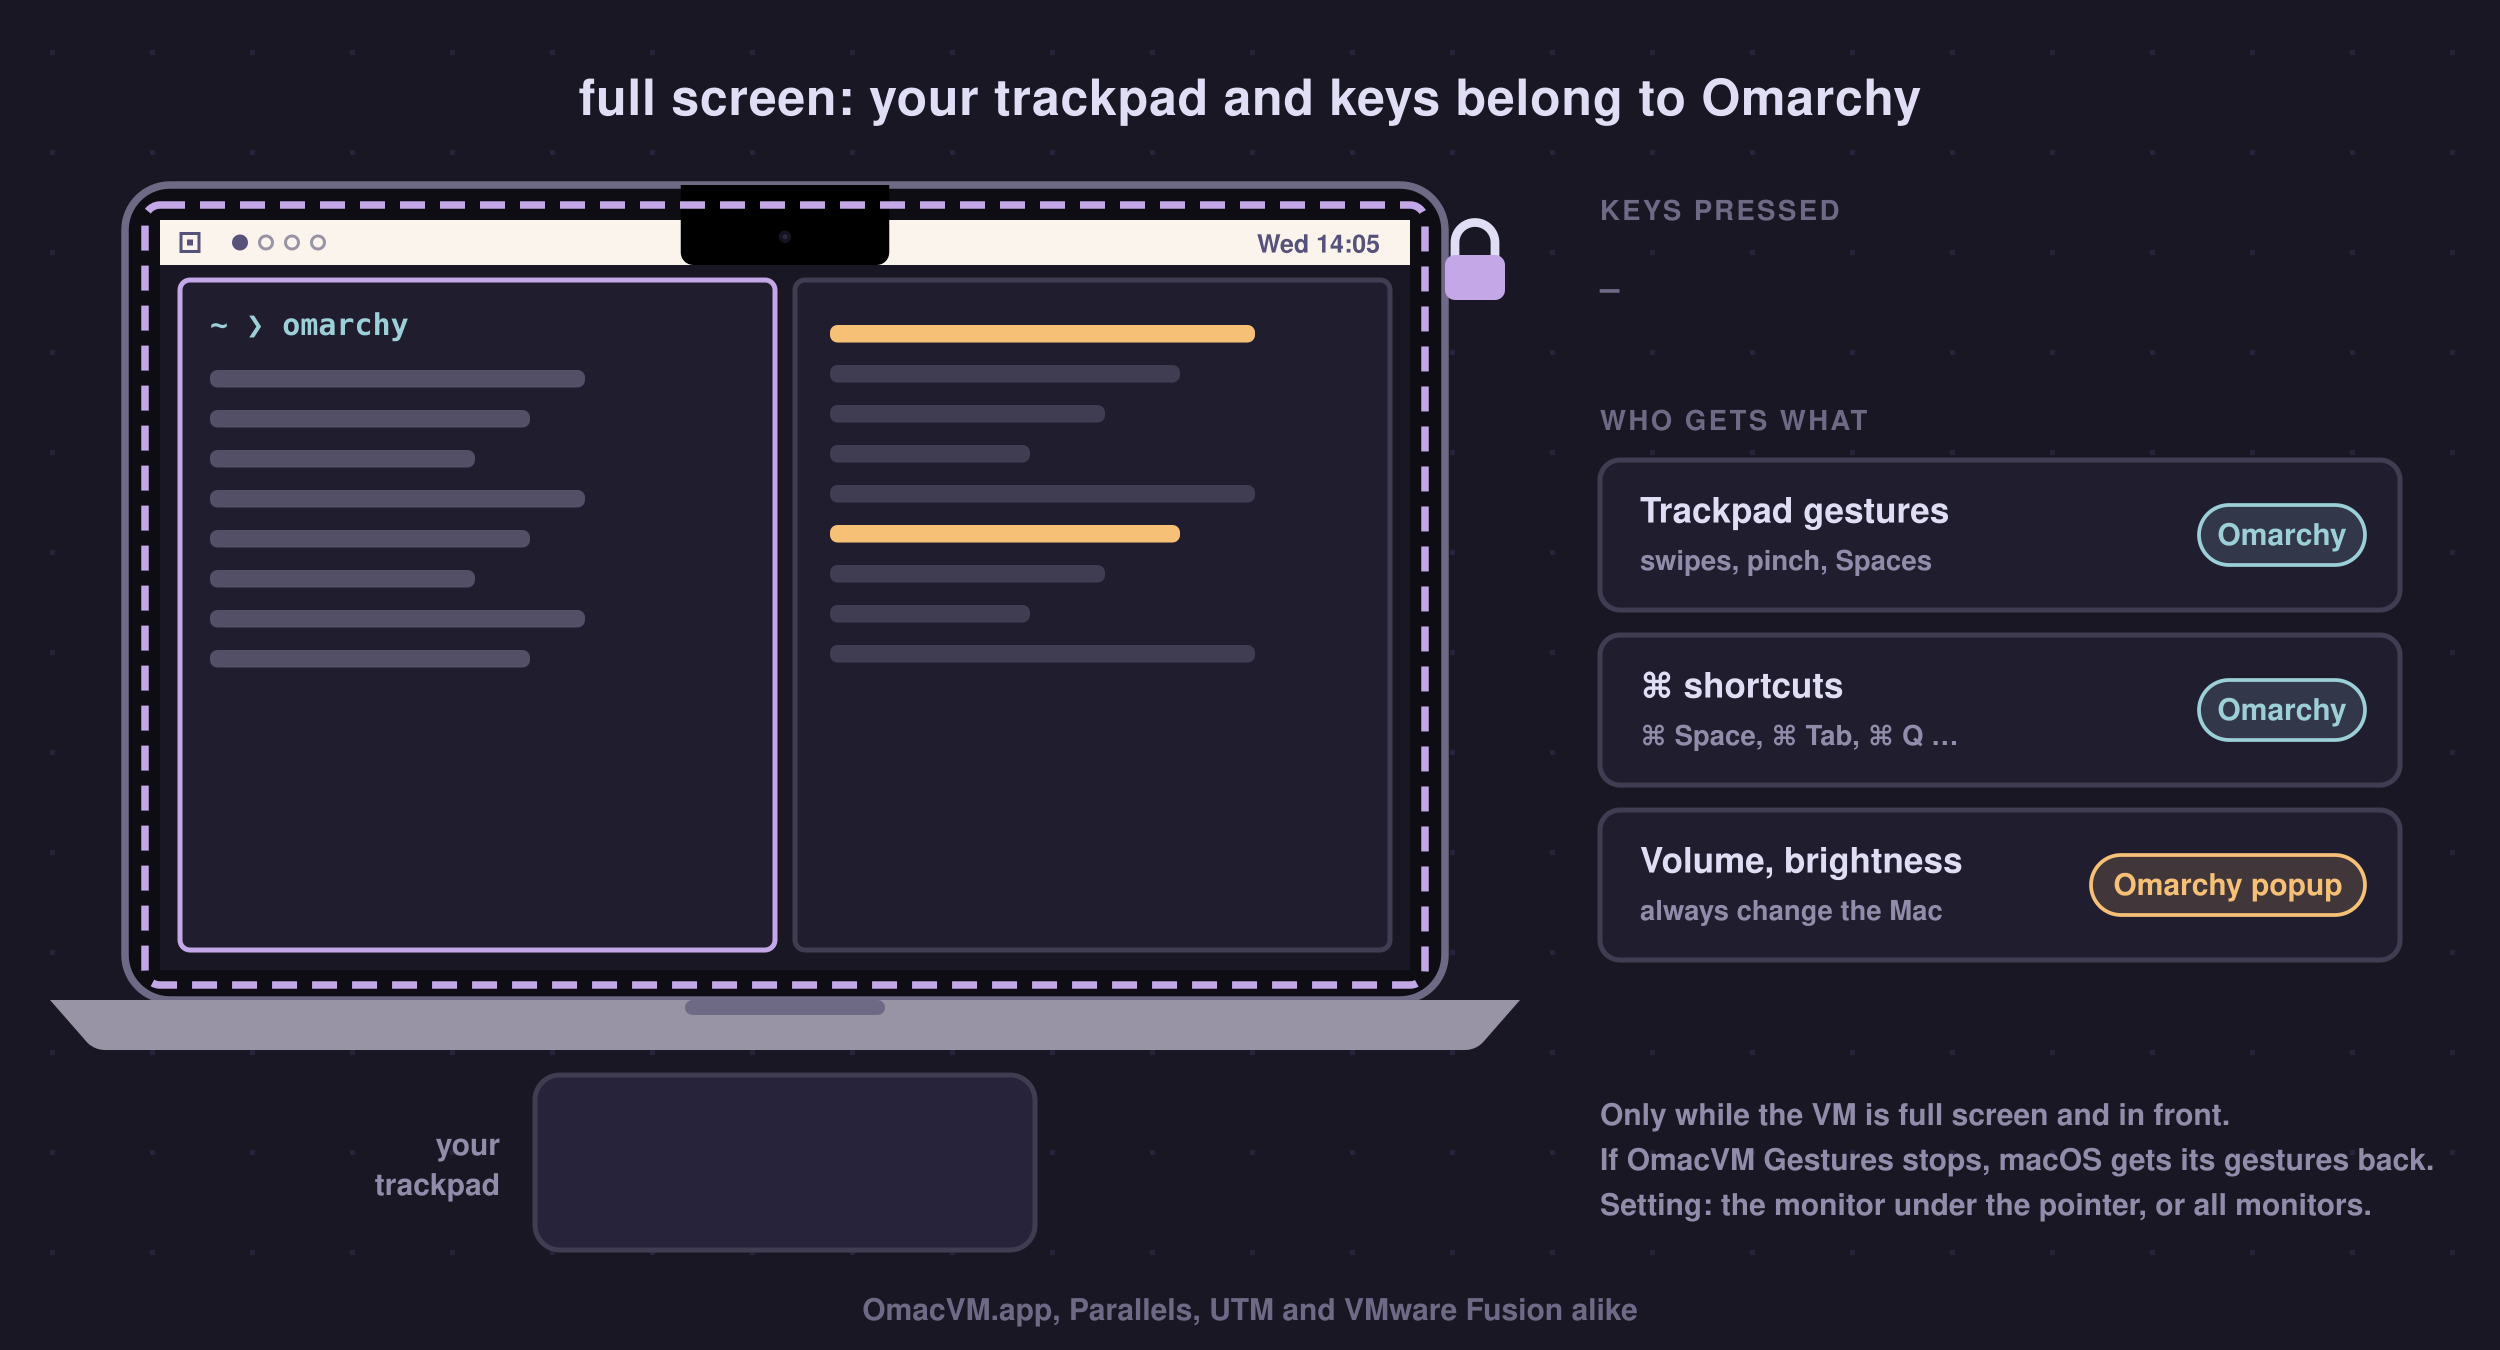
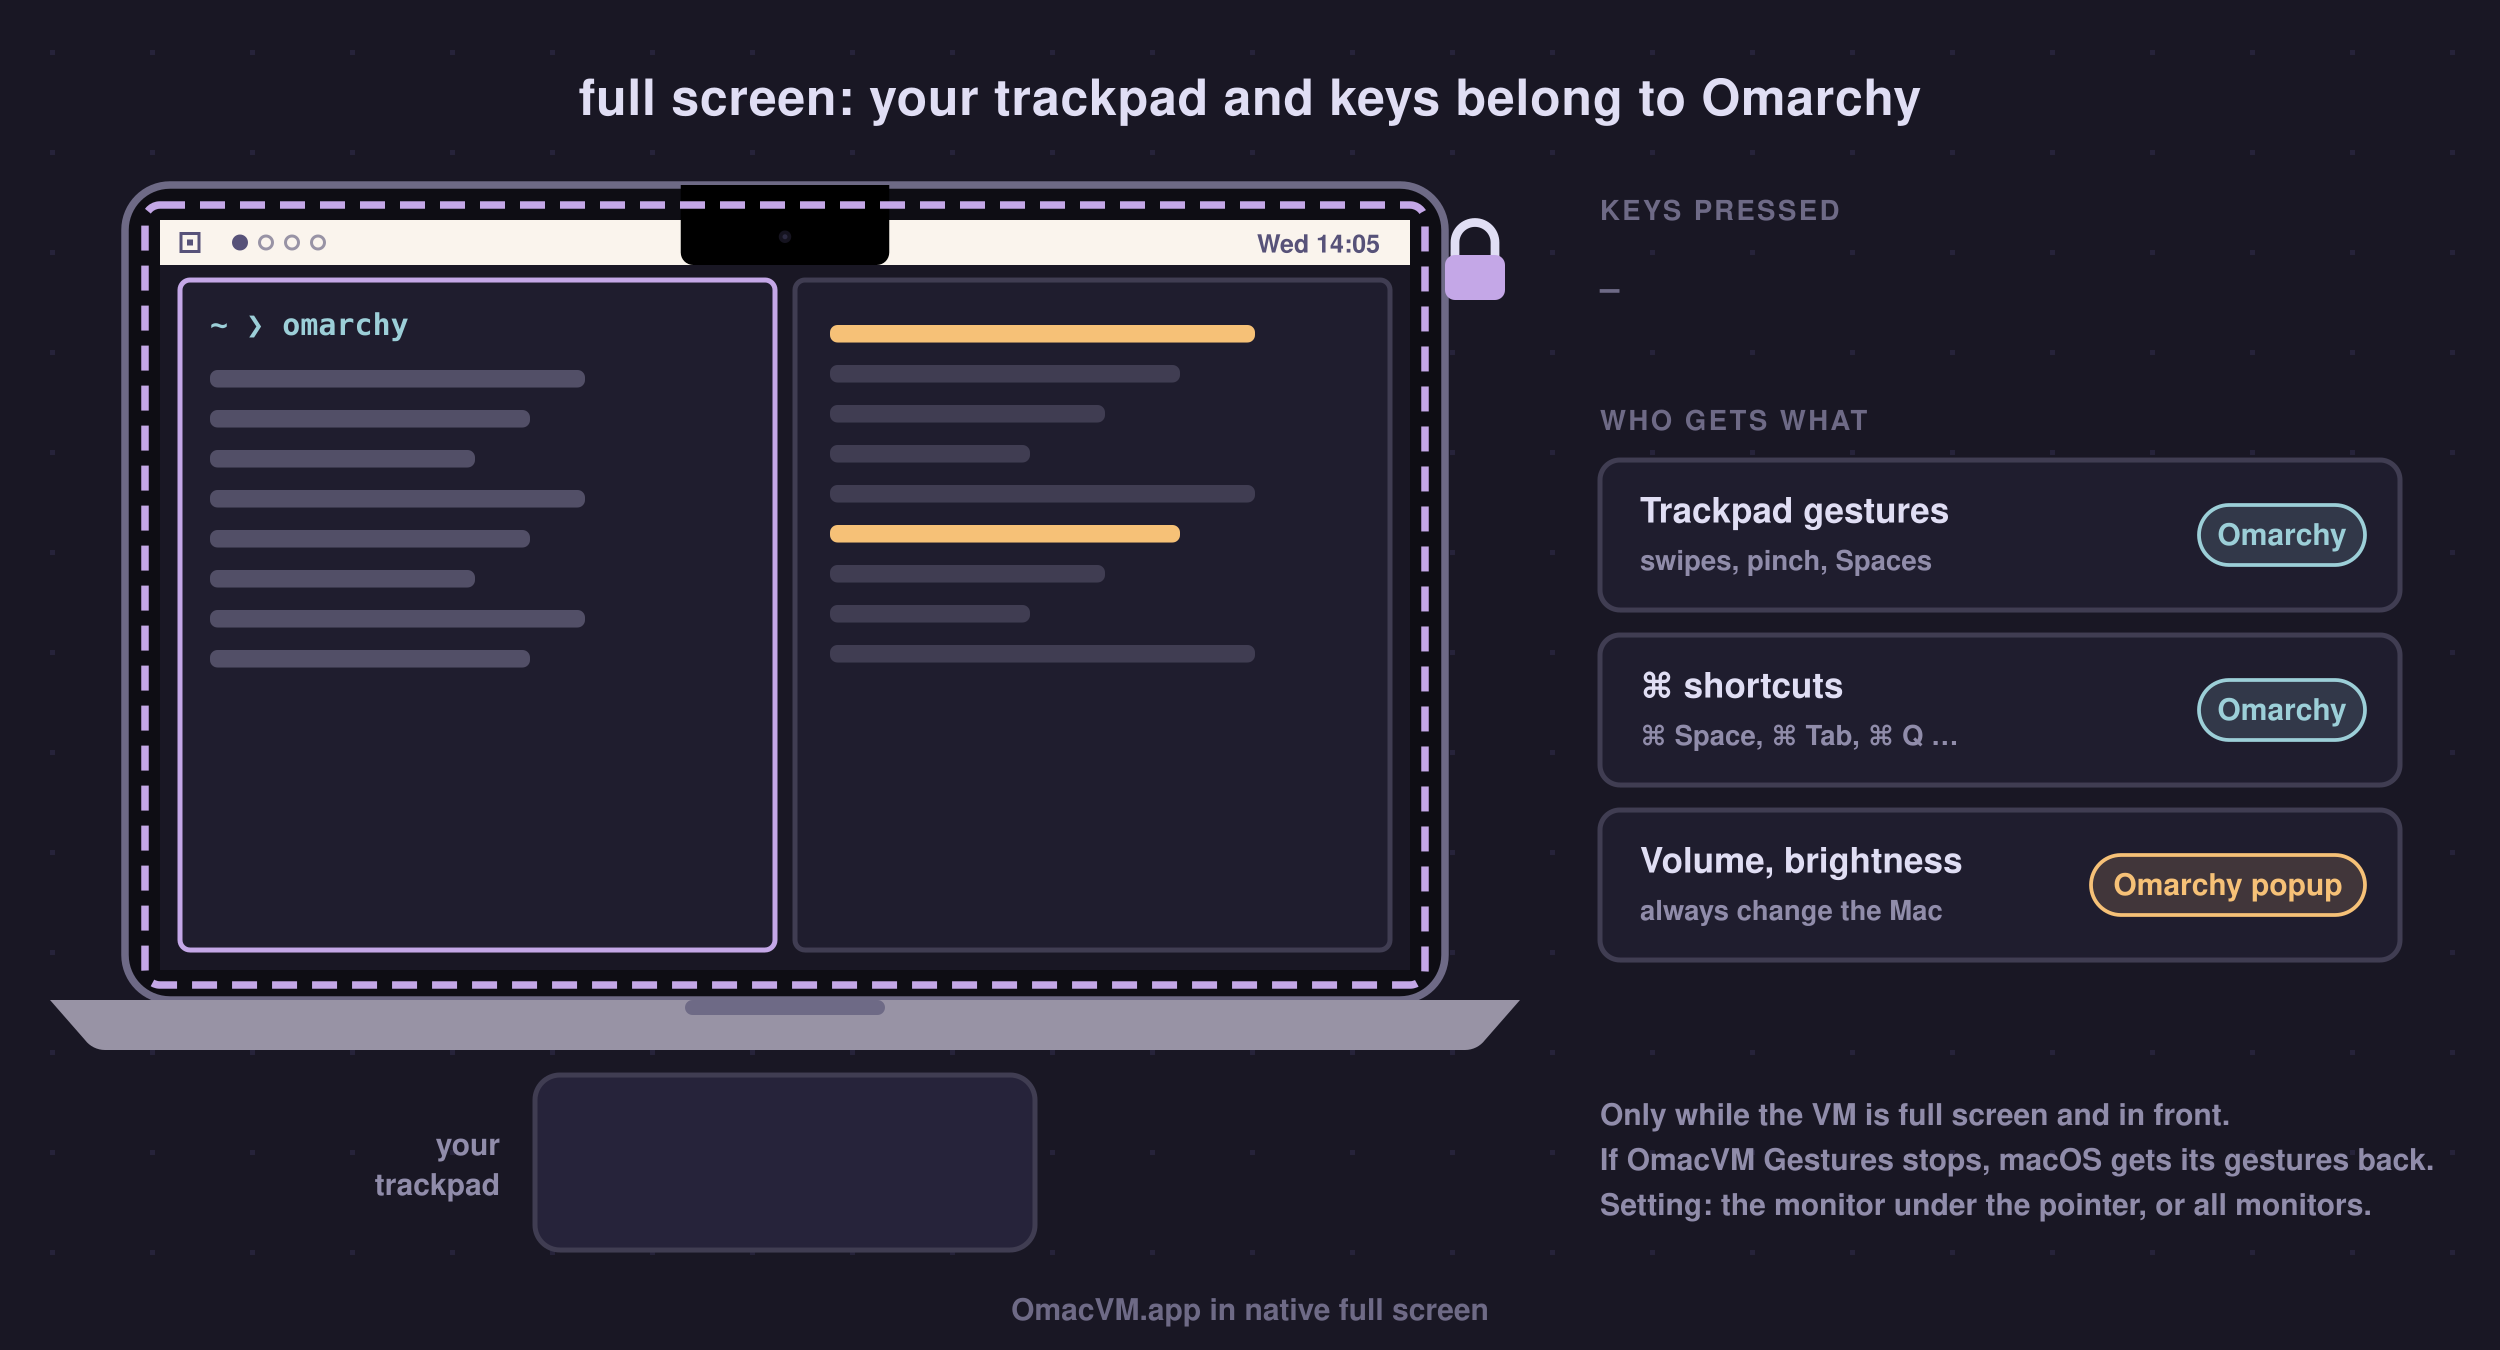
<svg xmlns="http://www.w3.org/2000/svg" viewBox="0 0 1000 540" width="1000" height="540" role="img" aria-labelledby="t d">
  <defs>
    <pattern id="dots" width="40" height="40" patternUnits="userSpaceOnUse">
      <rect x="20" y="20" width="2" height="2" fill="#26233a" />
    </pattern>
  </defs>
  <rect width="1000" height="540" fill="#191724" />
  <rect width="1000" height="540" fill="url(#dots)" />
  <g opacity="1">
    <animate attributeName="opacity" dur="15.0s" repeatCount="indefinite" keyTimes="0;0.28;0.293;1" values="1;1;0;0" />
    <text x="500" y="46" font-family="-apple-system, BlinkMacSystemFont, 'Segoe UI', Helvetica, Arial, sans-serif" font-size="20" font-weight="600" fill="#e0def4" text-anchor="middle" letter-spacing="0.3">full screen: your trackpad and keys belong to Omarchy</text>
  </g>
  <g opacity="0">
    <animate attributeName="opacity" dur="15.0s" repeatCount="indefinite" keyTimes="0;0.267;0.28;0.427;0.44;1" values="0;0;1;1;0;0" />
    <text x="500" y="46" font-family="-apple-system, BlinkMacSystemFont, 'Segoe UI', Helvetica, Arial, sans-serif" font-size="20" font-weight="600" fill="#e0def4" text-anchor="middle" letter-spacing="0.3">⌘ Space opens Omarchy's launcher, not Spotlight</text>
  </g>
  <g opacity="0">
    <animate attributeName="opacity" dur="15.0s" repeatCount="indefinite" keyTimes="0;0.413;0.427;0.62;0.633;1" values="0;0;1;1;0;0" />
    <text x="500" y="46" font-family="-apple-system, BlinkMacSystemFont, 'Segoe UI', Helvetica, Arial, sans-serif" font-size="20" font-weight="600" fill="#e0def4" text-anchor="middle" letter-spacing="0.3">⌃ ⌥ esc moves this monitor one Space to macOS</text>
  </g>
  <g opacity="0">
    <animate attributeName="opacity" dur="15.0s" repeatCount="indefinite" keyTimes="0;0.607;0.62;0.767;0.78;1" values="0;0;1;1;0;0" />
    <text x="500" y="46" font-family="-apple-system, BlinkMacSystemFont, 'Segoe UI', Helvetica, Arial, sans-serif" font-size="20" font-weight="600" fill="#e0def4" text-anchor="middle" letter-spacing="0.3">the VM stays full screen in its own Space</text>
  </g>
  <g opacity="0">
    <animate attributeName="opacity" dur="15.0s" repeatCount="indefinite" keyTimes="0;0.767;0.78;0.987;1" values="0;0;1;1;0" />
    <text x="500" y="46" font-family="-apple-system, BlinkMacSystemFont, 'Segoe UI', Helvetica, Arial, sans-serif" font-size="20" font-weight="600" fill="#e0def4" text-anchor="middle" letter-spacing="0.3">⌃ ⌥ esc again: back into the VM, captured</text>
  </g>
  <rect x="50" y="74" width="528" height="326" rx="18" fill="#0e0d14" stroke="#6e6a86" stroke-width="3" />
  <path d="M20 400h588l-14 16a10 10 0 0 1 -8 4H42a10 10 0 0 1 -8 -4z" fill="#9893a5" />
  <rect x="274.0" y="400" width="80" height="6" rx="3" fill="#6e6a86" />
  <defs>
    <clipPath id="scr">
      <rect x="64" y="88" width="500" height="300" />
    </clipPath>
    <clipPath id="oma">
      <rect x="64" y="88" width="500" height="300" />
    </clipPath>
  </defs>
  <defs>
    <linearGradient id="wall" x1="0" y1="0" x2="1" y2="1">
      <stop offset="0" stop-color="#31748f" />
      <stop offset="1" stop-color="#c4a7e7" />
    </linearGradient>
  </defs>
  <g clip-path="url(#scr)">
    <g>
      <animateTransform attributeName="transform" type="translate" dur="15.0s" repeatCount="indefinite" keyTimes="0;0.48;0.52;0.837;0.877;1" values="0 0;0 0;-524 0;-524 0;0 0;0 0" calcMode="spline" keySplines="0.42 0 0.58 1;0.42 0 0.58 1;0.42 0 0.58 1;0.42 0 0.58 1;0.42 0 0.58 1" />
      <rect x="64" y="88" width="500" height="300" fill="#191724" />
      <g clip-path="url(#oma)">
        <g>
          <animateTransform attributeName="transform" type="translate" dur="15.0s" repeatCount="indefinite" keyTimes="0;0.077;0.117;1" values="0 0;0 0;-500 0;-500 0" calcMode="spline" keySplines="0.42 0 0.58 1;0.42 0 0.58 1;0.42 0 0.58 1" />
          <rect x="72" y="112" width="238.0" height="268" rx="4" fill="#1f1d2e" stroke="#c4a7e7" stroke-width="2" />
          <text x="84" y="134" font-family="ui-monospace, 'SF Mono', Menlo, monospace" font-size="12" font-weight="600" fill="#9ccfd8" text-anchor="start">~ ❯ omarchy</text>
          <rect x="84" y="148" width="150" height="7" rx="3" fill="#524f67" />
          <rect x="84" y="164" width="128" height="7" rx="3" fill="#524f67" />
          <rect x="84" y="180" width="106" height="7" rx="3" fill="#524f67" />
          <rect x="84" y="196" width="150" height="7" rx="3" fill="#524f67" />
          <rect x="84" y="212" width="128" height="7" rx="3" fill="#524f67" />
          <rect x="84" y="228" width="106" height="7" rx="3" fill="#524f67" />
          <rect x="84" y="244" width="150" height="7" rx="3" fill="#524f67" />
          <rect x="84" y="260" width="128" height="7" rx="3" fill="#524f67" />
          <rect x="318.0" y="112" width="238.0" height="268" rx="4" fill="#1f1d2e" stroke="#403d52" stroke-width="2" />
          <rect x="332.0" y="130" width="170" height="7" rx="3" fill="#f6c177" />
          <rect x="332.0" y="146" width="140" height="7" rx="3" fill="#403d52" />
          <rect x="332.0" y="162" width="110" height="7" rx="3" fill="#403d52" />
          <rect x="332.0" y="178" width="80" height="7" rx="3" fill="#403d52" />
          <rect x="332.0" y="194" width="170" height="7" rx="3" fill="#403d52" />
          <rect x="332.0" y="210" width="140" height="7" rx="3" fill="#f6c177" />
          <rect x="332.0" y="226" width="110" height="7" rx="3" fill="#403d52" />
          <rect x="332.0" y="242" width="80" height="7" rx="3" fill="#403d52" />
          <rect x="332.0" y="258" width="170" height="7" rx="3" fill="#403d52" />
          <rect x="572" y="112" width="484" height="268" rx="4" fill="#faf4ed" stroke="#c4a7e7" stroke-width="2" />
          <rect x="572" y="112" width="484" height="22" rx="4" fill="#f2e9e1" />
          <rect x="624" y="118" width="380" height="10" rx="5" fill="#dfdad9" />
          <rect x="604" y="156" width="240" height="16" rx="4" fill="#575279" />
          <rect x="604" y="188" width="380" height="7" rx="3" fill="#dfdad9" />
          <rect x="604" y="204" width="330" height="7" rx="3" fill="#dfdad9" />
          <rect x="604" y="220" width="280" height="7" rx="3" fill="#dfdad9" />
          <rect x="604" y="236" width="380" height="7" rx="3" fill="#dfdad9" />
          <rect x="604" y="252" width="330" height="7" rx="3" fill="#dfdad9" />
          <rect x="604" y="268" width="280" height="7" rx="3" fill="#dfdad9" />
          <rect x="604" y="284" width="380" height="7" rx="3" fill="#dfdad9" />
          <rect x="604" y="308" width="180" height="50" rx="4" fill="#9ccfd8" opacity="0.5" />
        </g>
      </g>
      <rect x="64" y="88" width="500" height="18" fill="#faf4ed" />
      <rect x="72.4" y="93.4" width="7.2" height="7.2" fill="none" stroke="#575279" stroke-width="1.2" />
      <rect x="74.8" y="95.8" width="2.4" height="2.4" fill="#575279" />
      <g opacity="1">
        <animate attributeName="opacity" dur="15.0s" repeatCount="indefinite" keyTimes="0;0.107;0.112;1" values="1;1;0;0" />
        <circle cx="96.0" cy="97" r="3.2" fill="#575279" />
        <circle cx="106.4" cy="97" r="2.6" fill="none" stroke="#9893a5" stroke-width="1.2" />
        <circle cx="116.8" cy="97" r="2.6" fill="none" stroke="#9893a5" stroke-width="1.2" />
        <circle cx="127.2" cy="97" r="2.6" fill="none" stroke="#9893a5" stroke-width="1.2" />
      </g>
      <g opacity="0">
        <animate attributeName="opacity" dur="15.0s" repeatCount="indefinite" keyTimes="0;0.101;0.107;0.997;1" values="0;0;1;1;1" />
        <circle cx="96.0" cy="97" r="2.6" fill="none" stroke="#9893a5" stroke-width="1.2" />
        <circle cx="106.4" cy="97" r="3.2" fill="#575279" />
        <circle cx="116.8" cy="97" r="2.6" fill="none" stroke="#9893a5" stroke-width="1.2" />
        <circle cx="127.2" cy="97" r="2.6" fill="none" stroke="#9893a5" stroke-width="1.2" />
      </g>
      <text x="552" y="101" font-family="-apple-system, BlinkMacSystemFont, 'Segoe UI', Helvetica, Arial, sans-serif" font-size="10" font-weight="700" fill="#575279" text-anchor="end">Wed 14:05</text>
      <g opacity="0">
        <animate attributeName="opacity" dur="15.0s" repeatCount="indefinite" keyTimes="0;0.309;0.317;0.417;0.425;1" values="0;0;1;1;0;0" />
        <rect x="194.0" y="158" width="240" height="150" rx="6" fill="#faf4ed" stroke="#907aa9" stroke-width="2" />
        <rect x="208.0" y="172" width="212" height="22" rx="4" fill="#dfdad9" />
        <text x="218.0" y="187" font-family="-apple-system, BlinkMacSystemFont, 'Segoe UI', Helvetica, Arial, sans-serif" font-size="11" font-weight="600" fill="#9893a5" text-anchor="start">Search apps…</text>
        <rect x="208.0" y="208" width="180" height="9" rx="4" fill="#907aa9" />
        <rect x="208.0" y="230" width="150" height="9" rx="4" fill="#dfdad9" />
        <rect x="208.0" y="252" width="120" height="9" rx="4" fill="#dfdad9" />
        <rect x="208.0" y="274" width="180" height="9" rx="4" fill="#dfdad9" />
      </g>
      <rect x="588" y="88" width="500" height="300" fill="url(#wall)" />
      <rect x="588" y="88" width="500" height="16" fill="#fffaf3" opacity="0.92" />
      <text x="602" y="100" font-family="-apple-system, BlinkMacSystemFont, 'Segoe UI', Helvetica, Arial, sans-serif" font-size="10" font-weight="700" fill="#575279" text-anchor="start">Finder   File   Edit   View</text>
      <rect x="658" y="148" width="250" height="160" rx="8" fill="#faf4ed" />
      <rect x="658" y="148" width="250" height="22" rx="8" fill="#f2e9e1" />
      <circle cx="672" cy="159" r="4" fill="#eb6f92" />
      <circle cx="686" cy="159" r="4" fill="#f6c177" />
      <circle cx="700" cy="159" r="4" fill="#9ccfd8" />
      <rect x="678" y="186" width="38" height="30" rx="4" fill="#c4a7e7" opacity="0.7" />
      <rect x="734" y="186" width="38" height="30" rx="4" fill="#9ccfd8" opacity="0.7" />
      <rect x="790" y="186" width="38" height="30" rx="4" fill="#9ccfd8" opacity="0.7" />
      <rect x="846" y="186" width="38" height="30" rx="4" fill="#c4a7e7" opacity="0.7" />
      <rect x="678" y="242" width="38" height="30" rx="4" fill="#9ccfd8" opacity="0.7" />
      <rect x="734" y="242" width="38" height="30" rx="4" fill="#9ccfd8" opacity="0.7" />
      <rect x="790" y="242" width="38" height="30" rx="4" fill="#c4a7e7" opacity="0.7" />
      <rect x="846" y="242" width="38" height="30" rx="4" fill="#9ccfd8" opacity="0.7" />
      <rect x="728.0" y="348" width="220" height="32" rx="10" fill="#fffaf3" opacity="0.6" />
      <rect x="740.0" y="353" width="22" height="22" rx="6" fill="#9ccfd8" />
      <rect x="780.0" y="353" width="22" height="22" rx="6" fill="#f6c177" />
      <rect x="820.0" y="353" width="22" height="22" rx="6" fill="#eb6f92" />
      <rect x="860.0" y="353" width="22" height="22" rx="6" fill="#c4a7e7" />
      <rect x="900.0" y="353" width="22" height="22" rx="6" fill="#31748f" />
    </g>
  </g>
  <path d="M272.3 74H355.7V101.0a5.0 5.0 0 0 1 -5.0 5.0H277.3a5.0 5.0 0 0 1 -5.0 -5.0z" fill="#000" />
  <circle cx="314.0" cy="94.7" r="2.5" fill="#15131f" />
  <circle cx="314.0" cy="94.7" r="1.0" fill="#2b2940" />
  <rect x="58" y="82" width="512" height="312" rx="6" fill="none" stroke="#c4a7e7" stroke-width="3" stroke-dasharray="10 6" opacity="1">
    <animate attributeName="opacity" dur="15.0s" repeatCount="indefinite" keyTimes="0;0.46;0.477;0.863;0.88;1" values="1;1;0;0;1;1" />
  </rect>
  <g>
    <path d="M582 104v-7a8 8 0 0 1 16 0v7" fill="none" stroke="#e0def4" stroke-width="3.5">
      <animateTransform attributeName="transform" type="translate" dur="15.0s" repeatCount="indefinite" keyTimes="0;0.457;0.47;0.867;0.88;1" values="0 0;0 0;0 -9;0 -9;0 0;0 0" calcMode="spline" keySplines="0.42 0 0.58 1;0.42 0 0.58 1;0.42 0 0.58 1;0.42 0 0.58 1;0.42 0 0.58 1" />
    </path>
    <rect x="578" y="102" width="24" height="18" rx="4" fill="#c4a7e7">
      <animate attributeName="fill" dur="15.0s" repeatCount="indefinite" keyTimes="0;0.46;0.463;0.87;0.873;1" values="#c4a7e7;#c4a7e7;#f6c177;#f6c177;#c4a7e7;#c4a7e7" />
    </rect>
  </g>
  <rect x="214.0" y="430" width="200" height="70" rx="10" fill="#26233a" stroke="#403d52" stroke-width="2" />
  <text x="200.0" y="462" font-family="-apple-system, BlinkMacSystemFont, 'Segoe UI', Helvetica, Arial, sans-serif" font-size="12" font-weight="600" fill="#908caa" text-anchor="end">your</text>
  <text x="200.0" y="478" font-family="-apple-system, BlinkMacSystemFont, 'Segoe UI', Helvetica, Arial, sans-serif" font-size="12" font-weight="600" fill="#908caa" text-anchor="end">trackpad</text>
  <g opacity="0">
    <animate attributeName="opacity" dur="15.0s" repeatCount="indefinite" keyTimes="0;0.059;0.067;0.127;0.135;1" values="0;0;1;1;0;0" />
    <g>
      <animateTransform attributeName="transform" type="translate" dur="15.0s" repeatCount="indefinite" keyTimes="0;0.073;0.12;1" values="0 0;0 0;-70 0;-70 0" calcMode="spline" keySplines="0.42 0 0.58 1;0.42 0 0.58 1;0.42 0 0.58 1" />
      <circle cx="319.0" cy="470" r="12" fill="#e0def4" opacity="0.18" />
      <circle cx="319.0" cy="470" r="7.5" fill="#e0def4" />
      <circle cx="349.0" cy="462" r="12" fill="#e0def4" opacity="0.18" />
      <circle cx="349.0" cy="462" r="7.5" fill="#e0def4" />
      <circle cx="379.0" cy="470" r="12" fill="#e0def4" opacity="0.18" />
      <circle cx="379.0" cy="470" r="7.5" fill="#e0def4" />
    </g>
  </g>
  <text x="640" y="88" font-family="-apple-system, BlinkMacSystemFont, 'Segoe UI', Helvetica, Arial, sans-serif" font-size="11" font-weight="700" fill="#6e6a86" text-anchor="start" letter-spacing="1">KEYS PRESSED</text>
  <g opacity="0">
    <animate attributeName="opacity" dur="15.0s" repeatCount="indefinite" keyTimes="0;0.292;0.3;0.42;0.428;1" values="0;0;1;1;0;0" />
    <g>
      <animateTransform attributeName="transform" type="translate" dur="15.0s" repeatCount="indefinite" keyTimes="0;0.307;0.313;0.333;0.34;1" values="0 0;0 0;0 2;0 2;0 0;0 0" />
      <rect x="640" y="100" width="30" height="30" rx="6" fill="#26233a" stroke="#524f67" stroke-width="1.5" />
      <text x="655.0" y="120" font-family="-apple-system, BlinkMacSystemFont, 'Segoe UI', Helvetica, Arial, sans-serif" font-size="13" font-weight="700" fill="#e0def4" text-anchor="middle">⌘</text>
      <rect x="676" y="100" width="64" height="30" rx="6" fill="#26233a" stroke="#524f67" stroke-width="1.5" />
      <text x="708.0" y="120" font-family="-apple-system, BlinkMacSystemFont, 'Segoe UI', Helvetica, Arial, sans-serif" font-size="13" font-weight="700" fill="#e0def4" text-anchor="middle">space</text>
    </g>
  </g>
  <g opacity="0">
    <animate attributeName="opacity" dur="15.0s" repeatCount="indefinite" keyTimes="0;0.422;0.43;0.613;0.621;1" values="0;0;1;1;0;0" />
    <rect x="635" y="95" width="162" height="40" rx="9" fill="none" stroke="#f6c177" stroke-width="2" />
    <g>
      <animateTransform attributeName="transform" type="translate" dur="15.0s" repeatCount="indefinite" keyTimes="0;0.44;0.447;0.463;0.47;1" values="0 0;0 0;0 2;0 2;0 0;0 0" />
      <rect x="640" y="100" width="30" height="30" rx="6" fill="#26233a" stroke="#524f67" stroke-width="1.5" />
      <text x="655.0" y="120" font-family="-apple-system, BlinkMacSystemFont, 'Segoe UI', Helvetica, Arial, sans-serif" font-size="13" font-weight="700" fill="#e0def4" text-anchor="middle">⌃</text>
      <rect x="676" y="100" width="30" height="30" rx="6" fill="#26233a" stroke="#524f67" stroke-width="1.5" />
      <text x="691.0" y="120" font-family="-apple-system, BlinkMacSystemFont, 'Segoe UI', Helvetica, Arial, sans-serif" font-size="13" font-weight="700" fill="#e0def4" text-anchor="middle">⌥</text>
      <rect x="712" y="100" width="44" height="30" rx="6" fill="#26233a" stroke="#524f67" stroke-width="1.5" />
      <text x="734.0" y="120" font-family="-apple-system, BlinkMacSystemFont, 'Segoe UI', Helvetica, Arial, sans-serif" font-size="13" font-weight="700" fill="#e0def4" text-anchor="middle">esc</text>
    </g>
  </g>
  <g opacity="0">
    <animate attributeName="opacity" dur="15.0s" repeatCount="indefinite" keyTimes="0;0.792;0.8;0.9;0.908;1" values="0;0;1;1;0;0" />
    <rect x="635" y="95" width="162" height="40" rx="9" fill="none" stroke="#f6c177" stroke-width="2" />
    <g>
      <animateTransform attributeName="transform" type="translate" dur="15.0s" repeatCount="indefinite" keyTimes="0;0.81;0.817;0.833;0.84;1" values="0 0;0 0;0 2;0 2;0 0;0 0" />
      <rect x="640" y="100" width="30" height="30" rx="6" fill="#26233a" stroke="#524f67" stroke-width="1.5" />
      <text x="655.0" y="120" font-family="-apple-system, BlinkMacSystemFont, 'Segoe UI', Helvetica, Arial, sans-serif" font-size="13" font-weight="700" fill="#e0def4" text-anchor="middle">⌃</text>
      <rect x="676" y="100" width="30" height="30" rx="6" fill="#26233a" stroke="#524f67" stroke-width="1.5" />
      <text x="691.0" y="120" font-family="-apple-system, BlinkMacSystemFont, 'Segoe UI', Helvetica, Arial, sans-serif" font-size="13" font-weight="700" fill="#e0def4" text-anchor="middle">⌥</text>
      <rect x="712" y="100" width="44" height="30" rx="6" fill="#26233a" stroke="#524f67" stroke-width="1.5" />
      <text x="734.0" y="120" font-family="-apple-system, BlinkMacSystemFont, 'Segoe UI', Helvetica, Arial, sans-serif" font-size="13" font-weight="700" fill="#e0def4" text-anchor="middle">esc</text>
    </g>
  </g>
  <g opacity="1">
    <animate attributeName="opacity" dur="15.0s" repeatCount="indefinite" keyTimes="0;0.293;0.301;0.612;0.62;0.792;0.8;0.9;0.908;1" values="1;1;0;0;1;1;0;0;1;1" />
    <text x="640" y="120" font-family="-apple-system, BlinkMacSystemFont, 'Segoe UI', Helvetica, Arial, sans-serif" font-size="14" font-weight="600" fill="#6e6a86" text-anchor="start">–</text>
  </g>
  <text x="640" y="172" font-family="-apple-system, BlinkMacSystemFont, 'Segoe UI', Helvetica, Arial, sans-serif" font-size="11" font-weight="700" fill="#6e6a86" text-anchor="start" letter-spacing="1">WHO GETS WHAT</text>
  <rect x="640" y="184" width="320" height="60" rx="8" fill="#1f1d2e" stroke="#403d52" stroke-width="2" />
  <text x="656" y="209" font-family="-apple-system, BlinkMacSystemFont, 'Segoe UI', Helvetica, Arial, sans-serif" font-size="14" font-weight="700" fill="#e0def4" text-anchor="start">Trackpad gestures</text>
  <text x="656" y="228" font-family="-apple-system, BlinkMacSystemFont, 'Segoe UI', Helvetica, Arial, sans-serif" font-size="11" font-weight="600" fill="#908caa" text-anchor="start">swipes, pinch, Spaces</text>
  <g opacity="1">
    <animate attributeName="opacity" dur="15.0s" repeatCount="indefinite" keyTimes="0;0.46;0.47;0.86;0.87;1" values="1;1;0;0;1;1" />
    <rect x="879.6" y="202" width="66.4" height="24" rx="12" fill="#9ccfd8" opacity="0.16" />
    <rect x="879.6" y="202" width="66.4" height="24" rx="12" fill="none" stroke="#9ccfd8" stroke-width="1.5" />
    <text x="912.8" y="218" font-family="-apple-system, BlinkMacSystemFont, 'Segoe UI', Helvetica, Arial, sans-serif" font-size="12" font-weight="700" fill="#9ccfd8" text-anchor="middle">Omarchy</text>
  </g>
  <g opacity="0">
    <animate attributeName="opacity" dur="15.0s" repeatCount="indefinite" keyTimes="0;0.46;0.47;0.86;0.87;1" values="0;0;1;1;0;0" />
    <rect x="894.0" y="202" width="52.0" height="24" rx="12" fill="#ebbcba" opacity="0.16" />
    <rect x="894.0" y="202" width="52.0" height="24" rx="12" fill="none" stroke="#ebbcba" stroke-width="1.5" />
    <text x="920.0" y="218" font-family="-apple-system, BlinkMacSystemFont, 'Segoe UI', Helvetica, Arial, sans-serif" font-size="12" font-weight="700" fill="#ebbcba" text-anchor="middle">macOS</text>
  </g>
  <rect x="640" y="254" width="320" height="60" rx="8" fill="#1f1d2e" stroke="#403d52" stroke-width="2" />
  <text x="656" y="279" font-family="-apple-system, BlinkMacSystemFont, 'Segoe UI', Helvetica, Arial, sans-serif" font-size="14" font-weight="700" fill="#e0def4" text-anchor="start">⌘ shortcuts</text>
  <text x="656" y="298" font-family="-apple-system, BlinkMacSystemFont, 'Segoe UI', Helvetica, Arial, sans-serif" font-size="11" font-weight="600" fill="#908caa" text-anchor="start">⌘ Space, ⌘ Tab, ⌘ Q …</text>
  <g opacity="1">
    <animate attributeName="opacity" dur="15.0s" repeatCount="indefinite" keyTimes="0;0.495;0.505;0.86;0.87;1" values="1;1;0;0;1;1" />
    <rect x="879.6" y="272" width="66.4" height="24" rx="12" fill="#9ccfd8" opacity="0.16" />
    <rect x="879.6" y="272" width="66.4" height="24" rx="12" fill="none" stroke="#9ccfd8" stroke-width="1.5" />
    <text x="912.8" y="288" font-family="-apple-system, BlinkMacSystemFont, 'Segoe UI', Helvetica, Arial, sans-serif" font-size="12" font-weight="700" fill="#9ccfd8" text-anchor="middle">Omarchy</text>
  </g>
  <g opacity="0">
    <animate attributeName="opacity" dur="15.0s" repeatCount="indefinite" keyTimes="0;0.495;0.505;0.86;0.87;1" values="0;0;1;1;0;0" />
    <rect x="894.0" y="272" width="52.0" height="24" rx="12" fill="#ebbcba" opacity="0.16" />
    <rect x="894.0" y="272" width="52.0" height="24" rx="12" fill="none" stroke="#ebbcba" stroke-width="1.5" />
    <text x="920.0" y="288" font-family="-apple-system, BlinkMacSystemFont, 'Segoe UI', Helvetica, Arial, sans-serif" font-size="12" font-weight="700" fill="#ebbcba" text-anchor="middle">macOS</text>
  </g>
  <rect x="640" y="324" width="320" height="60" rx="8" fill="#1f1d2e" stroke="#403d52" stroke-width="2" />
  <text x="656" y="349" font-family="-apple-system, BlinkMacSystemFont, 'Segoe UI', Helvetica, Arial, sans-serif" font-size="14" font-weight="700" fill="#e0def4" text-anchor="start">Volume, brightness</text>
  <text x="656" y="368" font-family="-apple-system, BlinkMacSystemFont, 'Segoe UI', Helvetica, Arial, sans-serif" font-size="11" font-weight="600" fill="#908caa" text-anchor="start">always change the Mac</text>
  <g opacity="1">
    <animate attributeName="opacity" dur="15.0s" repeatCount="indefinite" keyTimes="0;0.495;0.505;0.86;0.87;1" values="1;1;0;0;1;1" />
    <rect x="836.4" y="342" width="109.6" height="24" rx="12" fill="#f6c177" opacity="0.16" />
    <rect x="836.4" y="342" width="109.6" height="24" rx="12" fill="none" stroke="#f6c177" stroke-width="1.5" />
    <text x="891.2" y="358" font-family="-apple-system, BlinkMacSystemFont, 'Segoe UI', Helvetica, Arial, sans-serif" font-size="12" font-weight="700" fill="#f6c177" text-anchor="middle">Omarchy popup</text>
  </g>
  <g opacity="0">
    <animate attributeName="opacity" dur="15.0s" repeatCount="indefinite" keyTimes="0;0.495;0.505;0.86;0.87;1" values="0;0;1;1;0;0" />
    <rect x="850.8" y="342" width="95.2" height="24" rx="12" fill="#ebbcba" opacity="0.16" />
    <rect x="850.8" y="342" width="95.2" height="24" rx="12" fill="none" stroke="#ebbcba" stroke-width="1.5" />
    <text x="898.4" y="358" font-family="-apple-system, BlinkMacSystemFont, 'Segoe UI', Helvetica, Arial, sans-serif" font-size="12" font-weight="700" fill="#ebbcba" text-anchor="middle">macOS popup</text>
  </g>
  <g opacity="0">
    <animate attributeName="opacity" dur="15.0s" repeatCount="indefinite" keyTimes="0;0.057;0.067;0.153;0.163;1" values="0;0;1;1;0;0" />
    <text x="656" y="414" font-family="-apple-system, BlinkMacSystemFont, 'Segoe UI', Helvetica, Arial, sans-serif" font-size="12" font-weight="700" fill="#eb6f92" text-anchor="start">macOS's own Spaces swipe: blocked</text>
  </g>
  <g opacity="0">
    <animate attributeName="opacity" dur="15.0s" repeatCount="indefinite" keyTimes="0;0.52;0.53;0.77;0.78;1" values="0;0;1;1;0;0" />
    <text x="656" y="414" font-family="-apple-system, BlinkMacSystemFont, 'Segoe UI', Helvetica, Arial, sans-serif" font-size="12" font-weight="700" fill="#ebbcba" text-anchor="start">macOS's Spaces swipe works again</text>
  </g>
  <text x="640" y="450" font-family="-apple-system, BlinkMacSystemFont, 'Segoe UI', Helvetica, Arial, sans-serif" font-size="12" font-weight="600" fill="#908caa" text-anchor="start">Only while the VM is full screen and in front.</text>
  <text x="640" y="468" font-family="-apple-system, BlinkMacSystemFont, 'Segoe UI', Helvetica, Arial, sans-serif" font-size="12" font-weight="600" fill="#908caa" text-anchor="start">If OmacVM Gestures stops, macOS gets its gestures back.</text>
  <text x="640" y="486" font-family="-apple-system, BlinkMacSystemFont, 'Segoe UI', Helvetica, Arial, sans-serif" font-size="12" font-weight="600" fill="#908caa" text-anchor="start">Setting: the monitor under the pointer, or all monitors.</text>
-   <text x="500" y="528" font-family="-apple-system, BlinkMacSystemFont, 'Segoe UI', Helvetica, Arial, sans-serif" font-size="12" font-weight="600" fill="#6e6a86" text-anchor="middle">OmacVM.app, Parallels, UTM and VMware Fusion alike</text>
+   <text x="500" y="528" font-family="-apple-system, BlinkMacSystemFont, 'Segoe UI', Helvetica, Arial, sans-serif" font-size="12" font-weight="600" fill="#6e6a86" text-anchor="middle">OmacVM.app in native full screen</text>
</svg>
